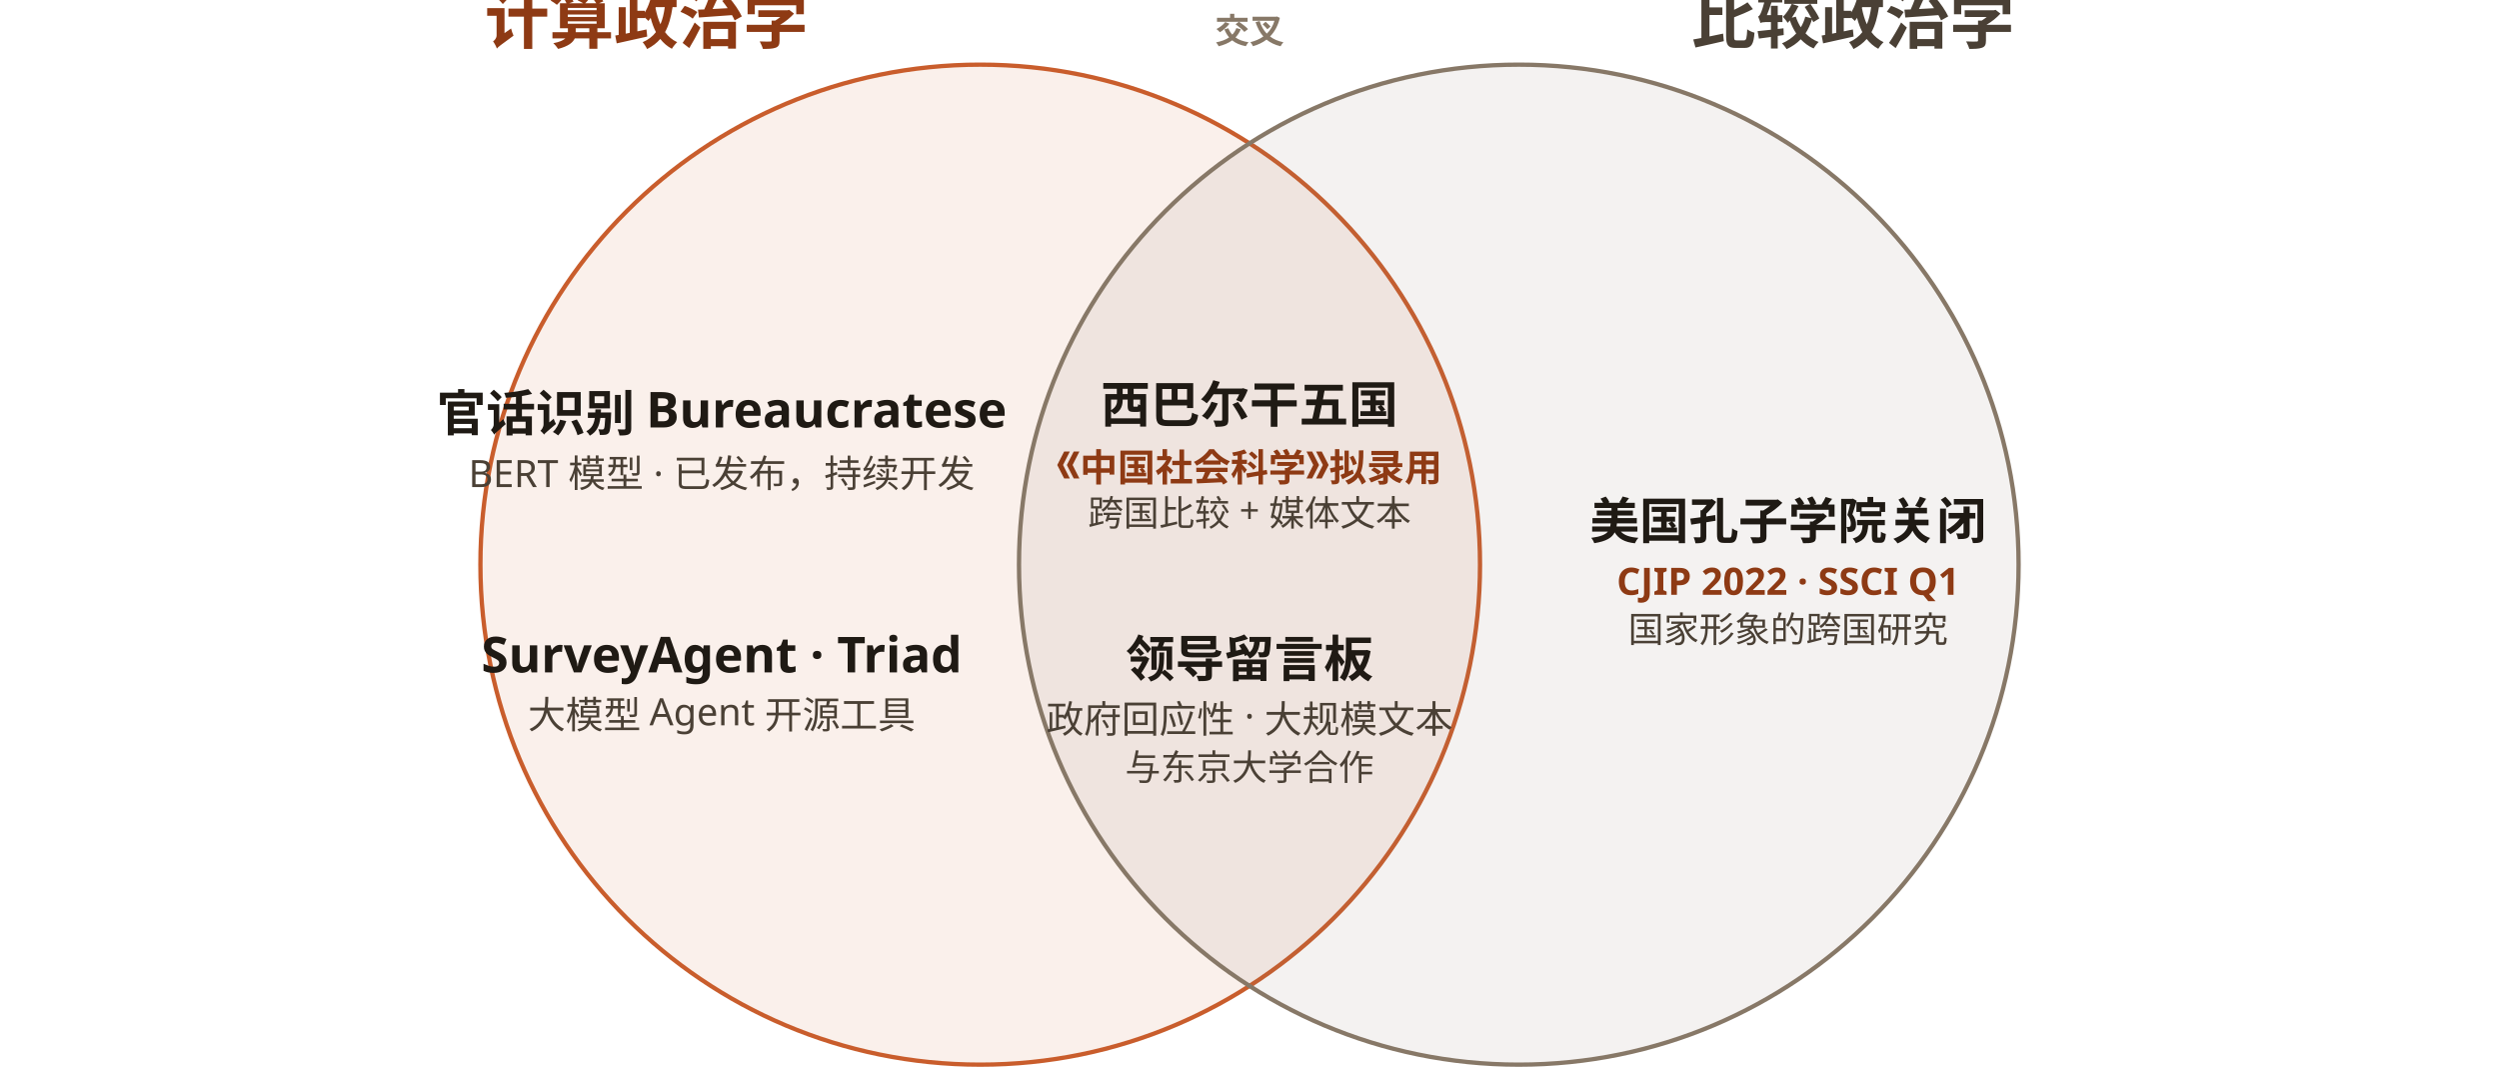
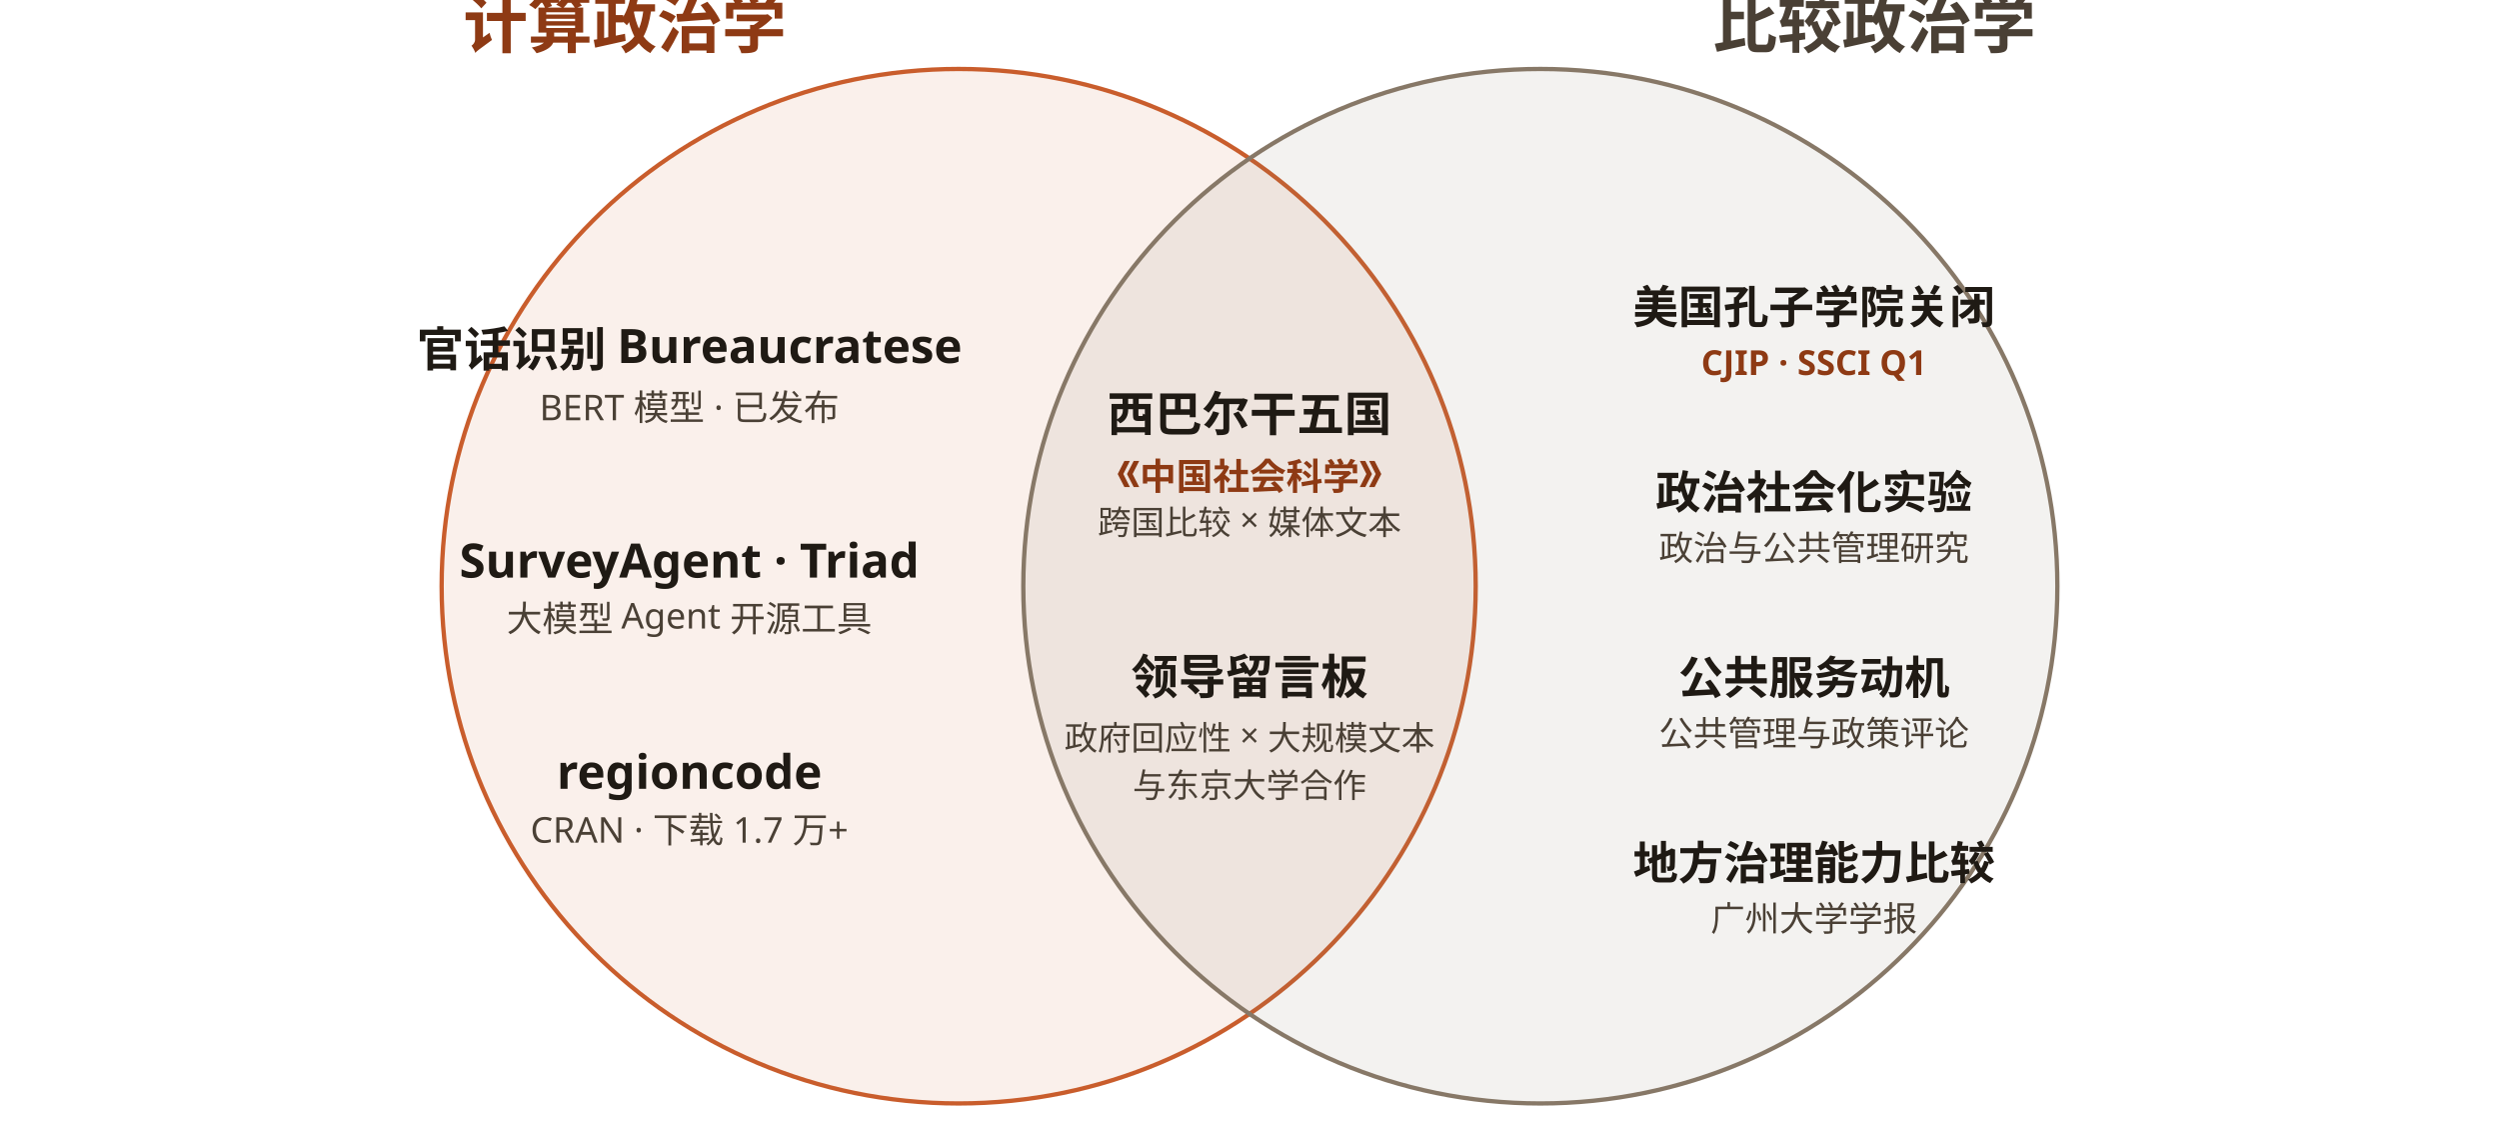
- <svg xmlns="http://www.w3.org/2000/svg" viewBox="0 0 1160 500" width="1160" height="500" font-family="PingFang SC, Microsoft YaHei, sans-serif">
-   <circle cx="455" cy="262" r="232" fill="#C95D2C" fill-opacity="0.09" stroke="#C95D2C" stroke-width="2" />
-   <circle cx="705" cy="262" r="232" fill="#877867" fill-opacity="0.09" stroke="#877867" stroke-width="2" />
-   <text x="300" y="20" text-anchor="middle" font-size="30" font-weight="700" fill="#8E3A14">计算政治学</text>
-   <text x="860" y="20" text-anchor="middle" font-size="30" font-weight="700" fill="#4A4035">比较政治学</text>
-   <text x="580" y="20" text-anchor="middle" font-size="16" font-weight="600" fill="#877867">交叉</text>
+ <svg xmlns="http://www.w3.org/2000/svg" viewBox="0 0 1160 520" width="1160" height="520" font-family="PingFang SC, Microsoft YaHei, sans-serif">
+   <circle cx="445" cy="272" r="240" fill="#C95D2C" fill-opacity="0.09" stroke="#C95D2C" stroke-width="2" />
+   <circle cx="715" cy="272" r="240" fill="#877867" fill-opacity="0.10" stroke="#877867" stroke-width="2" />
+   <text x="290" y="22" text-anchor="middle" font-size="30" font-weight="700" fill="#8E3A14">计算政治学</text>
+   <text x="870" y="22" text-anchor="middle" font-size="30" font-weight="700" fill="#4A4035">比较政治学</text>
  <g text-anchor="middle">
-     <text x="335" y="200" font-size="23" font-weight="700" fill="#1F1A14">官话识别 Bureaucratese</text>
-     <text x="335" y="226" font-size="17.5" fill="#4A4035">BERT 模型 · 已发布，持续开发</text>
-     <text x="335" y="312" font-size="23" font-weight="700" fill="#1F1A14">SurveyAgent · Triad</text>
-     <text x="335" y="338" font-size="17.5" fill="#4A4035">大模型 Agent 开源工具</text>
+     <text x="320" y="170" font-size="22" font-weight="700" fill="#1F1A14">官话识别 Bureaucratese</text>
+     <text x="320" y="195" font-size="16.5" fill="#4A4035">BERT 模型 · 已发布</text>
+     <text x="320" y="268" font-size="22" font-weight="700" fill="#1F1A14">SurveyAgent · Triad</text>
+     <text x="320" y="293" font-size="16.5" fill="#4A4035">大模型 Agent 开源工具</text>
+     <text x="320" y="366" font-size="22" font-weight="700" fill="#1F1A14">regioncode</text>
+     <text x="320" y="391" font-size="16.5" fill="#4A4035">CRAN · 下载 1.7 万+</text>
  </g>
  <g text-anchor="middle">
-     <text x="580" y="196" font-size="23" font-weight="700" fill="#1F1A14">西巴尔干五国</text>
-     <text x="580" y="222" font-size="17.5" font-weight="600" fill="#8E3A14">《中国社会科学》拟录用</text>
-     <text x="580" y="244" font-size="16.5" fill="#4A4035">跨国比较 + 媒体文本</text>
-     <text x="580" y="314" font-size="23" font-weight="700" fill="#1F1A14">领导留言板</text>
-     <text x="580" y="340" font-size="17.5" fill="#4A4035">政府回应性 · 大规模文本</text>
-     <text x="580" y="362" font-size="16.5" fill="#4A4035">与东京大学合作</text>
+     <text x="580" y="200" font-size="22" font-weight="700" fill="#1F1A14">西巴尔干五国</text>
+     <text x="580" y="226" font-size="17" font-weight="700" fill="#8E3A14">《中国社会科学》</text>
+     <text x="580" y="248" font-size="15.5" fill="#4A4035">跨国比较 × 媒体文本</text>
+     <text x="580" y="322" font-size="22" font-weight="700" fill="#1F1A14">领导留言板</text>
+     <text x="580" y="348" font-size="15.5" fill="#4A4035">政府回应性 × 大规模文本</text>
+     <text x="580" y="370" font-size="15.5" fill="#4A4035">与东京大学合作</text>
  </g>
  <g text-anchor="middle">
-     <text x="830" y="250" font-size="23" font-weight="700" fill="#1F1A14">美国孔子学院关闭</text>
-     <text x="830" y="276" font-size="17.5" font-weight="600" fill="#8E3A14">CJIP 2022 · SSCI Q1</text>
-     <text x="830" y="298" font-size="16.5" fill="#4A4035">国家形象的跨国研究</text>
+     <text x="842" y="150" font-size="21" font-weight="700" fill="#1F1A14">美国孔子学院关闭</text>
+     <text x="842" y="174" font-size="16" font-weight="700" fill="#8E3A14">CJIP · SSCI Q1</text>
+     <text x="842" y="236" font-size="21" font-weight="700" fill="#1F1A14">政治社会化实验</text>
+     <text x="842" y="260" font-size="16" fill="#4A4035">政治与公共管理研究</text>
+     <text x="842" y="322" font-size="21" font-weight="700" fill="#1F1A14">公共服务动机</text>
+     <text x="842" y="346" font-size="16" fill="#4A4035">公共管理与政策评论</text>
+     <text x="842" y="408" font-size="21" font-weight="700" fill="#1F1A14">地方治理能力比较</text>
+     <text x="842" y="432" font-size="16" fill="#4A4035">广州大学学报</text>
  </g>
</svg>
